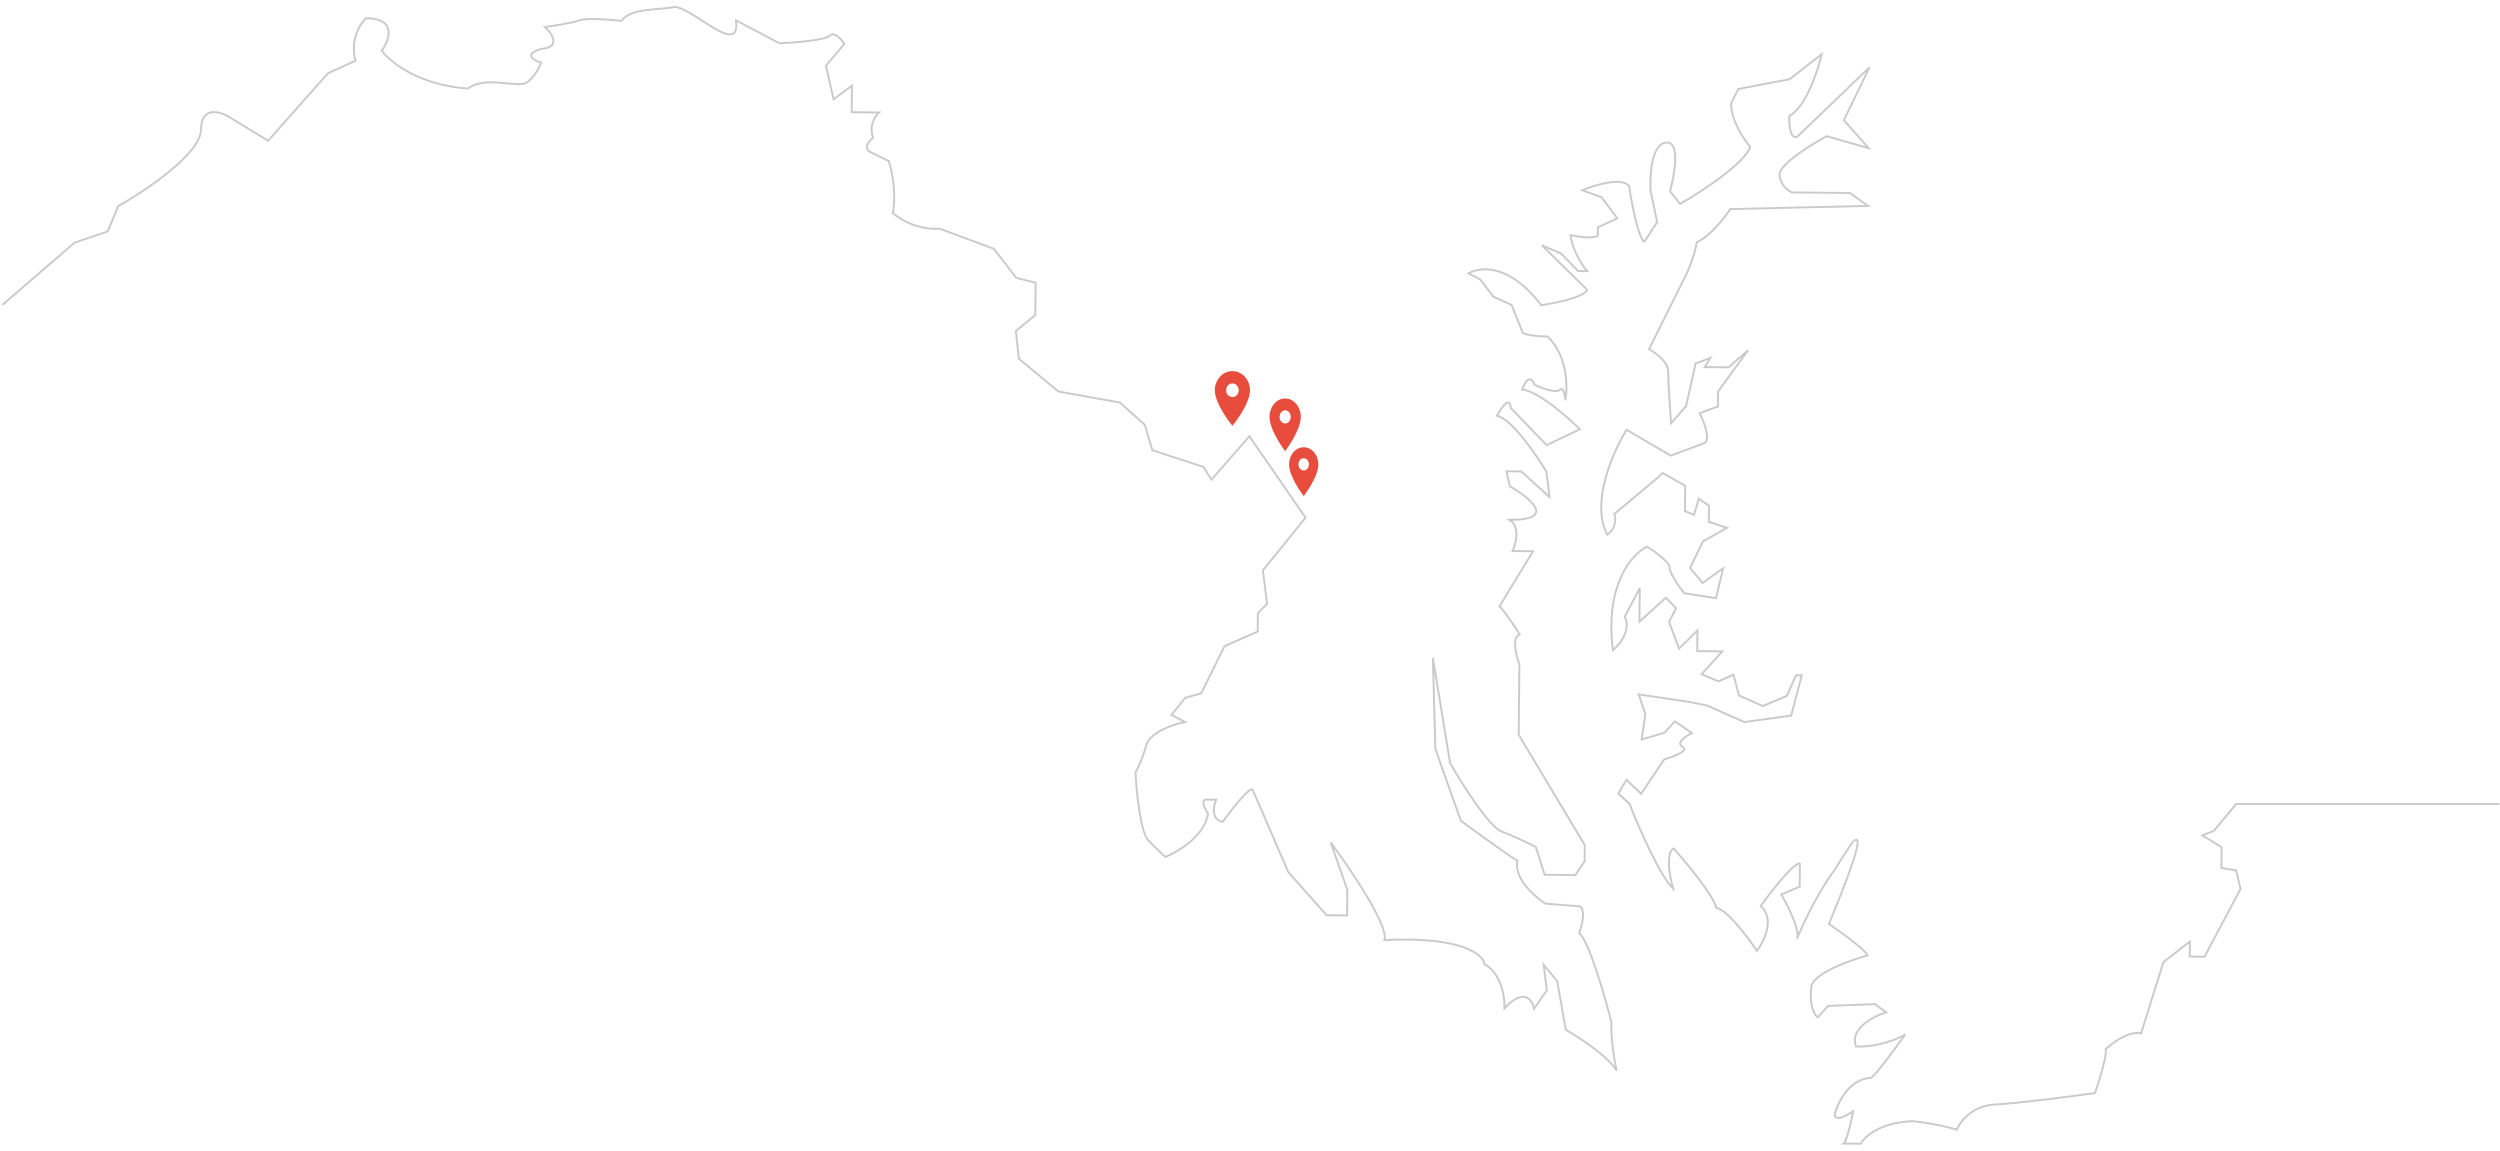
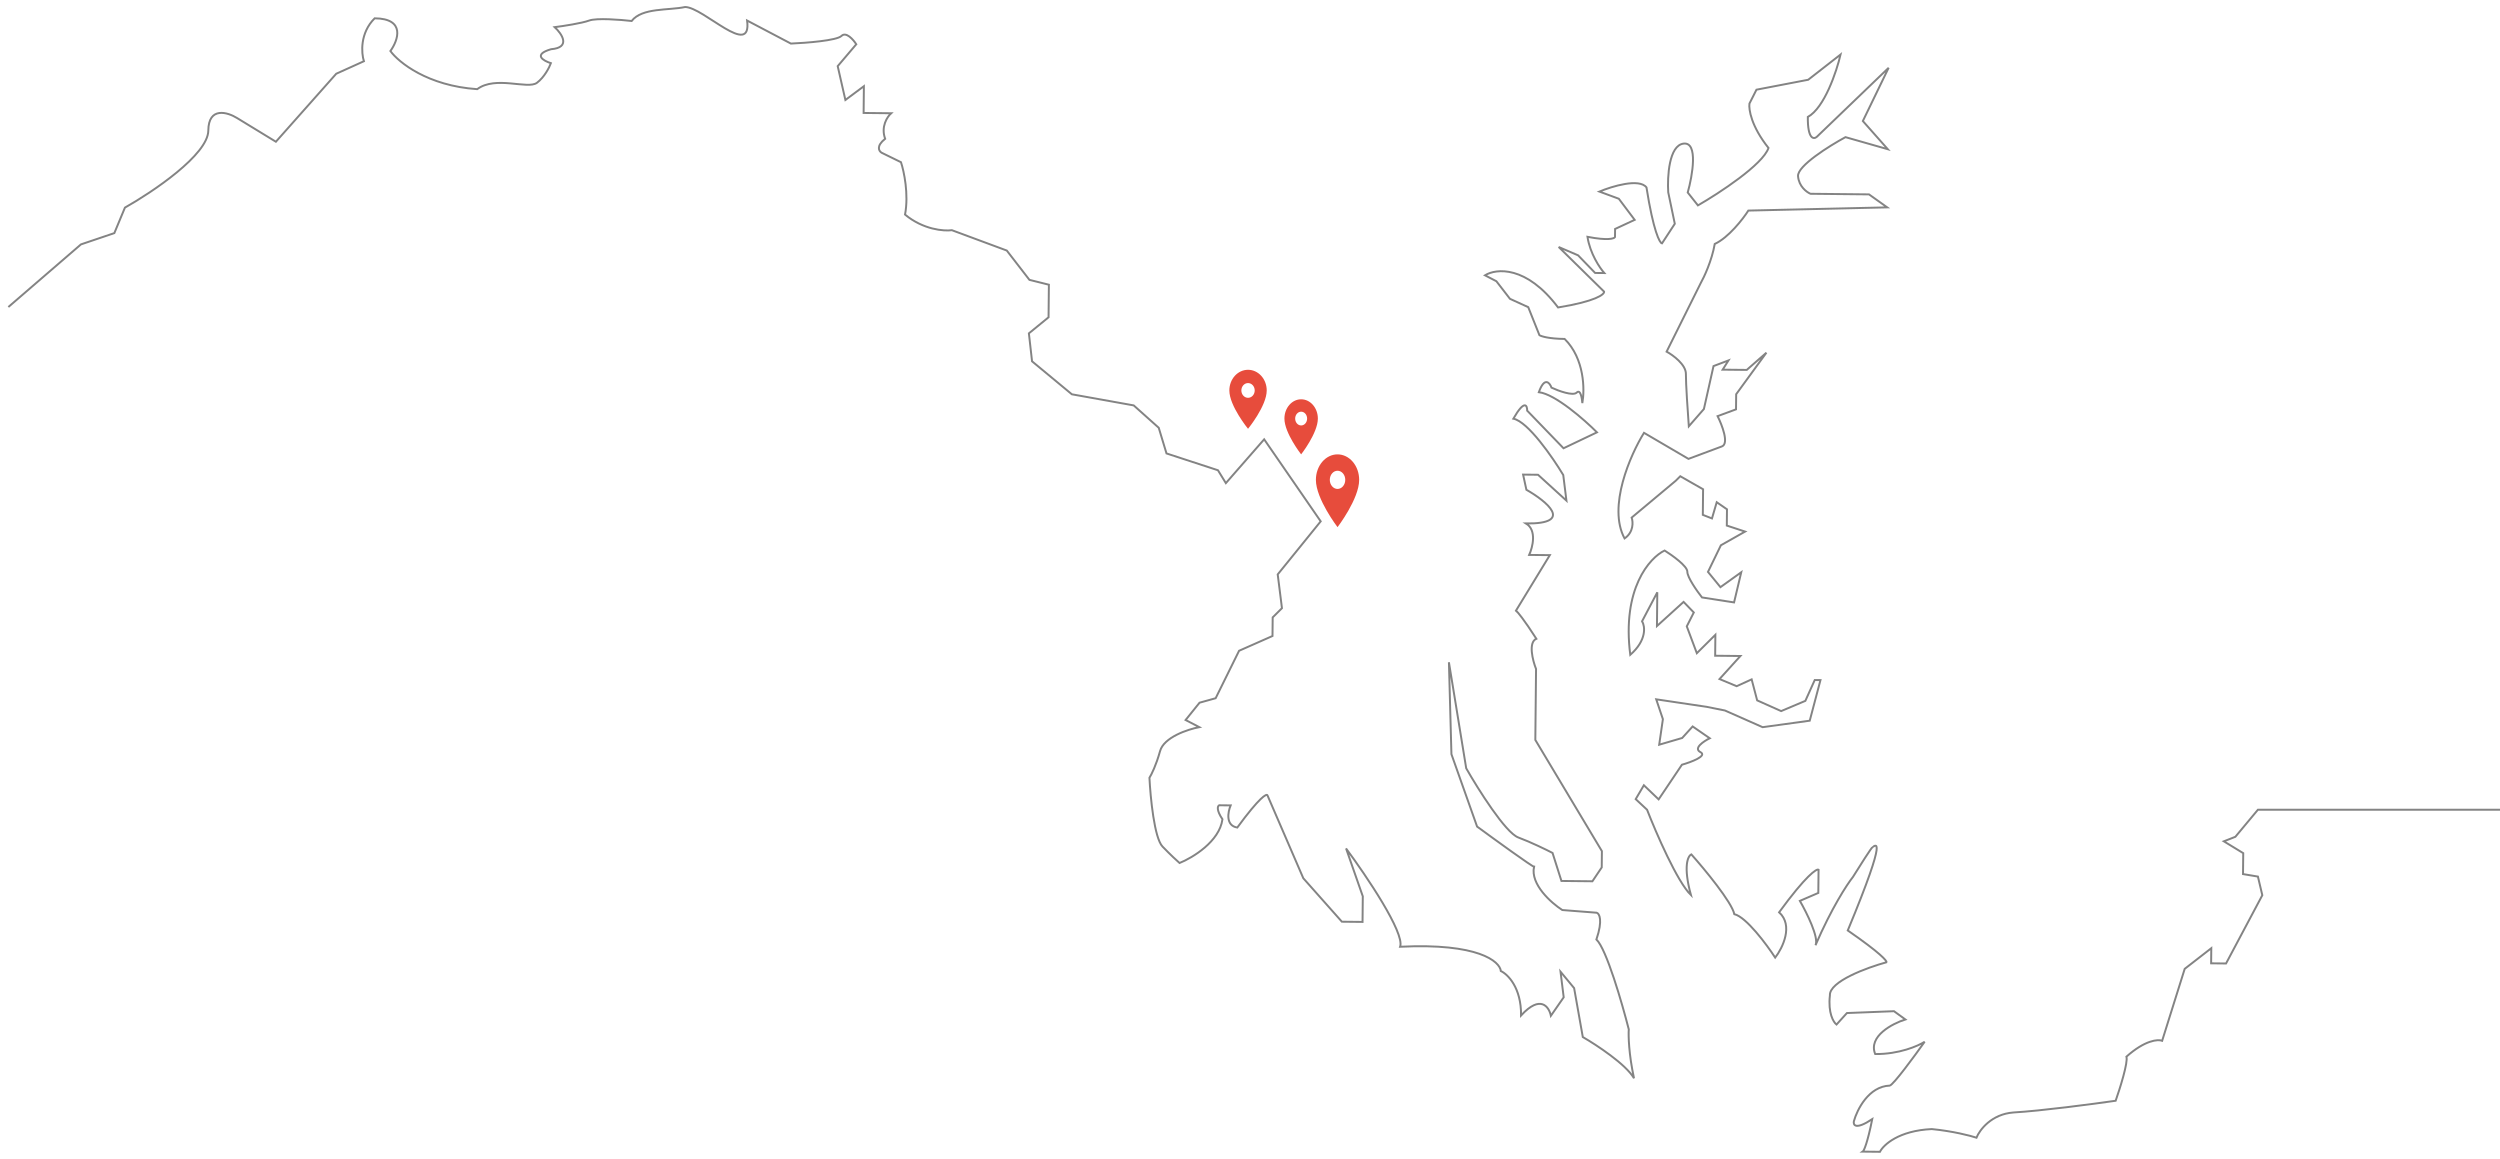
- <svg xmlns="http://www.w3.org/2000/svg" width="1280" height="589" viewBox="0 0 1280 589" fill="none">
-   <path d="M1.25 156.084L38.155 124.25L55.129 118.513L60.51 105.559C74.59 97.624 102.78 78.678 102.905 66.379C103.029 54.08 112.721 57.019 117.551 60.027L137.262 72.059L167.944 37.488L182.007 31.13C180.688 26.976 179.936 16.797 187.478 9.306C203.342 9.471 199.42 20.469 195.476 25.948C199.695 31.708 214.429 43.649 239.61 45.331C249.014 38.332 265.273 45.598 269.975 42.099C273.736 39.299 276.276 34.279 277.075 32.12C273.199 30.896 267.787 27.765 277.147 25.024C287.422 24.185 282.671 17.197 279.011 13.807C283.294 13.261 292.797 11.822 296.544 10.442C300.291 9.062 312.492 10.017 318.124 10.666C323.443 3.823 336.897 5.371 345.315 3.566C354.647 3.663 379.314 29.937 376.835 10.442L399.086 22.154C406.672 21.839 422.434 20.623 424.79 18.282C427.147 15.941 430.799 20.119 432.331 22.5L422.885 33.638L426.794 50.828L436.198 43.83L436.06 57.43L450.058 57.575C448.095 59.329 444.739 64.38 447.01 70.554C442.305 74.289 443.835 76.828 445.188 77.631L455.055 82.465C456.565 87.014 459.09 98.71 457.118 109.097C466.374 116.763 476.865 117.582 480.953 117.033L508.847 127.377L520.362 142.281L530.253 144.749L530.085 161.306L520.086 169.481L521.692 183.69L541.938 200.459L573.379 206.109L586.097 217.477L590.047 230.528L616.209 239.08L620.226 245.627L639.701 223.358L668.443 265.052L646.588 292.028L648.747 309.2L644.033 313.881L643.937 323.342L626.945 330.853L615.035 354.975L606.846 357.255L599.757 366.052L606.72 369.672C600.876 370.794 588.702 374.807 586.764 381.883C584.826 388.959 582.365 393.862 581.377 395.429C581.861 405.29 583.866 426.087 588.023 430.388C592.179 434.689 595.531 437.76 596.687 438.758C603.325 436.067 616.98 427.851 618.495 416.513C615.277 411.748 616.035 409.785 616.817 409.399L622.649 409.46C621.255 412.796 619.979 419.722 626.035 420.731C637.391 405.237 640.988 403.343 641.367 404.332L659.605 446.509L679.214 468.594L689.712 468.703L689.844 455.694L681.341 431.36C691.507 445.067 711.238 474.249 708.833 481.321C748.517 479.369 759.505 488.748 760.038 493.681C763.522 495.294 770.453 502.069 770.309 516.26C780.218 505.482 784.547 511.874 785.473 516.418L791.985 507.024L790.367 493.997L797.282 502.348L801.696 527.231C808.655 531.246 823.605 541.061 827.732 548.2C825.057 535.872 824.841 526.487 825.068 523.335C821.702 510.093 813.699 482.413 808.615 477.629C811.982 467.729 810.11 464.437 808.753 464.029L791.267 462.664C785.665 459.058 774.951 449.603 776.908 440.634C775.975 440.624 757.214 427.025 747.95 420.226L734.907 383.426L733.63 336.695L742.417 390.6C748.53 401.309 762.384 423.333 768.893 425.767C775.401 428.2 783.217 432.027 786.312 433.636L790.834 447.876L806.581 448.039L811.319 440.992L811.403 432.714L777.561 376.182L777.927 340.113C776.221 335.759 773.864 326.588 778.082 324.739C771.651 314.737 768.499 311.038 767.728 310.439L784.929 282.232L774.431 282.123C776.221 278.199 778.408 269.509 772.843 266.14C797.572 266.397 783.263 254.815 773.017 248.992L771.345 241.287L778.927 241.366L793.376 254.526L791.758 241.499C786.404 232.573 773.834 214.347 766.383 212.85C772.083 202.974 773.452 206.024 773.424 208.783L791.896 227.899L808.894 219.797C802.542 213.423 787.741 200.417 779.352 199.383C782.233 191.371 784.846 194.512 785.792 197.085C789.275 198.698 796.714 201.456 798.599 199.584C800.485 197.711 801.293 202.371 801.461 204.936C802.696 198.247 802.623 182.358 792.459 172.317C784.527 172.235 780.612 171.011 779.646 170.41L773.957 156.158L764.667 151.921L757.758 142.979L751.956 139.962C757.63 136.473 773.006 134.859 789.121 156.316C808.285 153.203 812.715 149.662 812.535 148.28L789.433 125.568L799.306 129.81L807.965 138.771L812.631 138.819C810.324 136.233 805.381 128.927 804.068 120.398C814.314 122.397 817.669 121.328 818.066 120.544L818.108 116.405L828.07 111.777L820.013 101.049L810.134 97.398C816.577 94.705 830.386 90.513 834.071 95.282C837.578 117.554 840.784 123.54 841.948 123.749L848.466 113.764L845.128 97.762C844.625 89.872 845.487 73.875 852.962 73.007C860.437 72.138 857.464 89.218 855.043 97.866L860.226 104.425C870.983 98.229 893.218 83.716 896.104 75.23C887.349 64.258 885.997 55.61 886.416 52.657L889.987 45.598L916.287 40.55L932.75 27.711C930.718 36.363 924.542 54.828 916.095 59.471C915.98 70.824 919.09 70.936 920.66 69.572L957.18 34.471L944.073 61.537L956.76 75.862L935.24 69.724C927.029 74.172 910.71 84.371 911.124 89.579C911.538 94.787 915.514 97.707 917.45 98.516L947.195 98.825L956.461 105.427L885.865 107.057C883.099 111.365 875.81 120.79 868.777 124.029C867.291 132.529 863.357 140.925 861.575 144.06L844.307 178.771C847.594 180.579 854.157 185.378 854.109 190.109C854.061 194.839 855.075 209.831 855.589 216.735L863.261 207.945L868.148 186.115L875.76 183.238L872.796 187.938L885.044 188.065L895.049 179.299L879.669 200.428L879.591 208.115L870.224 211.565C872.511 216.123 876.148 225.583 872.401 226.964C868.654 228.344 859.52 231.758 855.421 233.292L832.807 220.046C825.888 231.21 814.227 257.582 822.93 273.758C827.629 270.495 827.293 265.327 826.537 263.151L848.892 244.46L851.249 242.119L862.848 248.745L862.716 261.753L867.364 263.576L869.78 255.322L874.994 258.924L874.91 267.202L884.212 270.256L871.892 277.224L865.338 290.757L871.676 298.511L882.252 290.933L878.597 306.271L862.29 303.736C859.795 300.556 854.811 293.486 854.84 290.648C854.869 287.81 847.147 282.289 843.283 279.883C835.663 283.549 821.504 299.29 825.83 332.924C834.305 325.443 833.365 318.416 831.836 315.837L839.568 301.133L839.394 318.281L852.935 306.004L858.13 311.38L854.558 318.439L859.67 332.094L869.098 322.73L868.99 333.373L881.821 333.507L871.203 345.224L879.915 348.863L887.534 345.394L890.342 356.068L902.536 361.517L914.838 356.323L919.612 345.728L922.528 345.758L917.069 366.399L893.12 369.698L873.957 361.219L864.643 359.348L839.017 355.533L842.414 365.622L840.533 378.612L852.234 375.186L857.543 369.327L866.231 375.332C863.105 376.876 857.78 380.448 861.494 382.379C865.207 384.31 856.776 387.455 852.096 388.786L840.251 406.403L832.741 399.229L828.587 406.282L834.365 411.664C838.913 423.342 849.742 448.371 856.674 455.066C852.623 440.358 855.126 435.141 856.884 434.371C863.612 441.931 877.404 458.594 878.741 464.758C884.793 466.24 895.113 480.107 899.516 486.855C903.26 481.965 908.898 470.512 901.5 463.812C915.223 445.031 920.585 441.539 921.551 442.14L921.432 453.966L912.058 458.008C915.497 463.958 921.9 476.798 919.996 480.563C928.119 461.724 936.058 449.585 939.013 445.87C942.175 440.778 948.617 430.595 949.083 430.6C949.667 430.606 957.928 421.23 936.404 473.046C953.086 484.574 956.467 488.63 956.073 489.218C946.324 491.876 926.925 498.967 927.32 506.068C926.296 515.046 929.126 519.688 930.67 520.887L935.979 515.028L959.904 514.095L965.694 518.295C959.062 520.394 946.708 526.849 950.35 535.876C962.481 536.002 972.168 531.766 975.495 529.633C970.367 536.873 959.642 551.466 957.77 551.92C947.034 552.281 941.12 564.165 939.504 570.062C939.096 572.029 940.392 574.565 948.848 568.976C946.391 581.251 944.602 585.096 944.015 585.484L952.763 585.575C954.549 582.046 962.322 574.794 979.129 574.023C989.851 575.08 998.732 577.381 1001.83 578.399C1003.43 574.473 1009.42 566.414 1020.63 565.584C1034.64 564.784 1061.11 561.275 1072.6 559.621C1074.81 553.336 1078.98 540.054 1078.08 537.206C1087.5 528.788 1094.11 528.305 1096.24 529.116L1107.7 492.57L1121.22 482.067L1121.14 489.754L1128.72 489.833L1147.16 455.134L1144.92 445.649L1137.35 444.387L1137.46 433.744L1127.6 427.728L1133.46 425.423L1144.92 411.664L1279.75 411.664" stroke="#1E1E1E50" stroke-opacity="0.75" />
-   <path d="M658 216.825C657.242 216.825 656.516 216.469 655.98 215.836C655.444 215.204 655.143 214.345 655.143 213.45C655.143 212.555 655.444 211.696 655.98 211.064C656.516 210.431 657.242 210.075 658 210.075C658.758 210.075 659.484 210.431 660.02 211.064C660.556 211.696 660.857 212.555 660.857 213.45C660.857 213.893 660.783 214.332 660.64 214.742C660.496 215.151 660.286 215.523 660.02 215.836C659.755 216.15 659.44 216.398 659.093 216.568C658.747 216.738 658.375 216.825 658 216.825ZM658 204C655.878 204 653.843 204.996 652.343 206.768C650.843 208.54 650 210.944 650 213.45C650 220.538 658 231 658 231C658 231 666 220.538 666 213.45C666 210.944 665.157 208.54 663.657 206.768C662.157 204.996 660.122 204 658 204Z" fill="#E74C3C" />
-   <path d="M667.5 240.875C666.79 240.875 666.108 240.546 665.606 239.96C665.104 239.374 664.821 238.579 664.821 237.75C664.821 236.921 665.104 236.126 665.606 235.54C666.108 234.954 666.79 234.625 667.5 234.625C668.21 234.625 668.892 234.954 669.394 235.54C669.896 236.126 670.179 236.921 670.179 237.75C670.179 238.16 670.109 238.567 669.975 238.946C669.84 239.325 669.643 239.67 669.394 239.96C669.145 240.25 668.85 240.48 668.525 240.637C668.2 240.794 667.852 240.875 667.5 240.875ZM667.5 229C665.511 229 663.603 229.922 662.197 231.563C660.79 233.204 660 235.429 660 237.75C660 244.312 667.5 254 667.5 254C667.5 254 675 244.312 675 237.75C675 235.429 674.21 233.204 672.803 231.563C671.397 229.922 669.489 229 667.5 229Z" fill="#E74C3C" />
-   <path d="M631 203.3C630.148 203.3 629.33 202.931 628.727 202.275C628.124 201.618 627.786 200.728 627.786 199.8C627.786 198.872 628.124 197.982 628.727 197.325C629.33 196.669 630.148 196.3 631 196.3C631.852 196.3 632.67 196.669 633.273 197.325C633.876 197.982 634.214 198.872 634.214 199.8C634.214 200.26 634.131 200.715 633.97 201.139C633.808 201.564 633.571 201.95 633.273 202.275C632.974 202.6 632.62 202.858 632.23 203.034C631.84 203.209 631.422 203.3 631 203.3ZM631 190C628.613 190 626.324 191.032 624.636 192.87C622.948 194.708 622 197.201 622 199.8C622 207.15 631 218 631 218C631 218 640 207.15 640 199.8C640 197.201 639.052 194.708 637.364 192.87C635.676 191.032 633.387 190 631 190Z" fill="#E74C3C" />
+ <svg xmlns="http://www.w3.org/2000/svg" width="1271" height="589" viewBox="0 0 1271 589" fill="none">
+   <path d="M4.25 156.084L41.155 124.25L58.129 118.513L63.51 105.559C77.59 97.624 105.78 78.678 105.905 66.379C106.029 54.08 115.721 57.019 120.551 60.027L140.262 72.059L170.944 37.488L185.007 31.13C183.688 26.976 182.936 16.797 190.478 9.306C206.342 9.471 202.42 20.469 198.476 25.948C202.695 31.708 217.429 43.649 242.61 45.331C252.014 38.332 268.273 45.598 272.975 42.099C276.736 39.299 279.276 34.279 280.075 32.12C276.199 30.896 270.787 27.765 280.147 25.024C290.422 24.185 285.671 17.197 282.011 13.807C286.294 13.261 295.797 11.822 299.544 10.442C303.291 9.062 315.492 10.017 321.124 10.666C326.443 3.823 339.897 5.371 348.315 3.566C357.647 3.663 382.314 29.937 379.835 10.442L402.086 22.154C409.672 21.839 425.434 20.623 427.79 18.282C430.147 15.941 433.799 20.119 435.331 22.5L425.885 33.638L429.794 50.828L439.198 43.83L439.06 57.43L453.058 57.575C451.095 59.329 447.739 64.38 450.01 70.554C445.305 74.289 446.835 76.828 448.188 77.631L458.055 82.465C459.565 87.014 462.09 98.71 460.118 109.097C469.374 116.763 479.865 117.582 483.953 117.033L511.847 127.377L523.362 142.281L533.253 144.749L533.085 161.306L523.086 169.481L524.692 183.69L544.938 200.459L576.379 206.109L589.097 217.477L593.047 230.528L619.209 239.08L623.226 245.627L642.701 223.358L671.443 265.052L649.588 292.028L651.747 309.2L647.033 313.881L646.937 323.342L629.945 330.853L618.035 354.975L609.846 357.255L602.757 366.052L609.72 369.672C603.876 370.794 591.702 374.807 589.764 381.883C587.826 388.959 585.365 393.862 584.377 395.429C584.861 405.29 586.866 426.087 591.023 430.388C595.179 434.689 598.531 437.76 599.687 438.758C606.325 436.067 619.98 427.851 621.495 416.513C618.277 411.748 619.035 409.785 619.817 409.399L625.649 409.46C624.255 412.796 622.979 419.722 629.035 420.731C640.391 405.237 643.988 403.343 644.367 404.332L662.605 446.509L682.214 468.594L692.712 468.703L692.844 455.694L684.341 431.36C694.507 445.067 714.238 474.249 711.833 481.321C751.517 479.369 762.505 488.748 763.038 493.681C766.522 495.294 773.453 502.069 773.309 516.26C783.218 505.482 787.547 511.874 788.473 516.418L794.985 507.024L793.367 493.997L800.282 502.348L804.696 527.231C811.655 531.246 826.605 541.061 830.732 548.2C828.057 535.872 827.841 526.487 828.068 523.335C824.702 510.093 816.699 482.413 811.615 477.629C814.982 467.729 813.11 464.437 811.753 464.029L794.267 462.664C788.665 459.058 777.951 449.603 779.908 440.634C778.975 440.624 760.214 427.025 750.95 420.226L737.907 383.426L736.63 336.695L745.417 390.6C751.53 401.309 765.384 423.333 771.893 425.767C778.401 428.2 786.217 432.027 789.312 433.636L793.834 447.876L809.581 448.039L814.319 440.992L814.403 432.714L780.561 376.182L780.927 340.113C779.221 335.759 776.864 326.588 781.082 324.739C774.651 314.737 771.499 311.038 770.728 310.439L787.929 282.232L777.431 282.123C779.221 278.199 781.408 269.509 775.843 266.14C800.572 266.397 786.263 254.815 776.017 248.992L774.345 241.287L781.927 241.366L796.376 254.526L794.758 241.499C789.404 232.573 776.834 214.347 769.383 212.85C775.083 202.974 776.452 206.024 776.424 208.783L794.896 227.899L811.894 219.797C805.542 213.423 790.741 200.417 782.352 199.383C785.233 191.371 787.846 194.512 788.792 197.085C792.275 198.698 799.714 201.456 801.599 199.584C803.485 197.711 804.293 202.371 804.461 204.936C805.696 198.247 805.623 182.358 795.459 172.317C787.527 172.235 783.612 171.011 782.646 170.41L776.957 156.158L767.667 151.921L760.758 142.979L754.956 139.962C760.63 136.473 776.006 134.859 792.121 156.316C811.285 153.203 815.715 149.662 815.535 148.28L792.433 125.568L802.306 129.81L810.965 138.771L815.631 138.819C813.324 136.233 808.381 128.927 807.068 120.398C817.314 122.397 820.669 121.328 821.066 120.544L821.108 116.405L831.07 111.777L823.013 101.049L813.134 97.398C819.577 94.705 833.386 90.513 837.071 95.282C840.578 117.554 843.784 123.54 844.948 123.749L851.466 113.764L848.128 97.762C847.625 89.872 848.487 73.875 855.962 73.007C863.437 72.138 860.464 89.218 858.043 97.866L863.226 104.425C873.983 98.229 896.218 83.716 899.104 75.23C890.349 64.258 888.997 55.61 889.416 52.657L892.987 45.598L919.287 40.55L935.75 27.711C933.718 36.363 927.542 54.828 919.095 59.471C918.98 70.824 922.09 70.936 923.66 69.572L960.18 34.471L947.073 61.537L959.76 75.862L938.24 69.724C930.029 74.172 913.71 84.371 914.124 89.579C914.538 94.787 918.514 97.707 920.45 98.516L950.195 98.825L959.461 105.427L888.865 107.057C886.099 111.365 878.81 120.79 871.777 124.029C870.291 132.529 866.357 140.925 864.575 144.06L847.307 178.771C850.594 180.579 857.157 185.378 857.109 190.109C857.061 194.839 858.075 209.831 858.589 216.735L866.261 207.945L871.148 186.115L878.76 183.238L875.796 187.938L888.044 188.065L898.049 179.299L882.669 200.428L882.591 208.115L873.224 211.565C875.511 216.123 879.148 225.583 875.401 226.964C871.654 228.344 862.52 231.758 858.421 233.292L835.807 220.046C828.888 231.21 817.227 257.582 825.93 273.758C830.629 270.495 830.293 265.327 829.537 263.151L851.892 244.46L854.249 242.119L865.848 248.745L865.716 261.753L870.364 263.576L872.78 255.322L877.994 258.924L877.91 267.202L887.212 270.256L874.892 277.224L868.338 290.757L874.676 298.511L885.252 290.933L881.597 306.271L865.29 303.736C862.795 300.556 857.811 293.486 857.84 290.648C857.869 287.81 850.147 282.289 846.283 279.883C838.663 283.549 824.504 299.29 828.83 332.924C837.305 325.443 836.365 318.416 834.836 315.837L842.568 301.133L842.394 318.281L855.935 306.004L861.13 311.38L857.558 318.439L862.67 332.094L872.098 322.73L871.99 333.373L884.821 333.507L874.203 345.224L882.915 348.863L890.534 345.394L893.342 356.068L905.536 361.517L917.838 356.323L922.612 345.728L925.528 345.758L920.069 366.399L896.12 369.698L876.957 361.219L867.643 359.348L842.017 355.533L845.414 365.622L843.533 378.612L855.234 375.186L860.543 369.327L869.231 375.332C866.105 376.876 860.78 380.448 864.494 382.379C868.207 384.31 859.776 387.455 855.096 388.786L843.251 406.403L835.741 399.229L831.587 406.282L837.365 411.664C841.913 423.342 852.742 448.371 859.674 455.066C855.623 440.358 858.126 435.141 859.884 434.371C866.612 441.931 880.404 458.594 881.741 464.758C887.793 466.24 898.113 480.107 902.516 486.855C906.26 481.965 911.898 470.512 904.5 463.812C918.223 445.031 923.585 441.539 924.551 442.14L924.432 453.966L915.058 458.008C918.497 463.958 924.9 476.798 922.996 480.563C931.119 461.724 939.058 449.585 942.013 445.87C945.175 440.778 951.617 430.595 952.083 430.6C952.667 430.606 960.928 421.23 939.404 473.046C956.086 484.574 959.467 488.63 959.073 489.218C949.324 491.876 929.925 498.967 930.32 506.068C929.296 515.046 932.126 519.688 933.67 520.887L938.979 515.028L962.904 514.095L968.694 518.295C962.062 520.394 949.708 526.849 953.35 535.876C965.481 536.002 975.168 531.766 978.495 529.633C973.367 536.873 962.642 551.466 960.77 551.92C950.034 552.281 944.12 564.165 942.504 570.062C942.096 572.029 943.392 574.565 951.848 568.976C949.391 581.251 947.602 585.096 947.015 585.484L955.763 585.575C957.549 582.046 965.322 574.794 982.129 574.023C992.851 575.08 1001.73 577.381 1004.83 578.399C1006.43 574.473 1012.42 566.414 1023.63 565.584C1037.64 564.784 1064.11 561.275 1075.6 559.621C1077.81 553.336 1081.98 540.054 1081.08 537.206C1090.5 528.788 1097.11 528.305 1099.24 529.116L1110.7 492.57L1124.22 482.067L1124.14 489.754L1131.72 489.833L1150.16 455.134L1147.92 445.649L1140.35 444.387L1140.46 433.744L1130.6 427.728L1136.46 425.423L1147.92 411.664L1282.75 411.664" stroke="#1E1E1E" stroke-opacity="0.55" />
+   <path d="M661.5 216.3C660.695 216.3 659.923 215.931 659.353 215.275C658.784 214.618 658.464 213.728 658.464 212.8C658.464 211.872 658.784 210.982 659.353 210.325C659.923 209.669 660.695 209.3 661.5 209.3C662.305 209.3 663.077 209.669 663.647 210.325C664.216 210.982 664.536 211.872 664.536 212.8C664.536 213.26 664.457 213.715 664.305 214.139C664.152 214.564 663.928 214.95 663.647 215.275C663.365 215.6 663.03 215.858 662.662 216.034C662.293 216.209 661.899 216.3 661.5 216.3ZM661.5 203C659.246 203 657.084 204.032 655.49 205.87C653.896 207.708 653 210.201 653 212.8C653 220.15 661.5 231 661.5 231C661.5 231 670 220.15 670 212.8C670 210.201 669.104 207.708 667.51 205.87C665.916 204.032 663.754 203 661.5 203Z" fill="#E74C3C" />
+   <path d="M680 248.575C678.958 248.575 677.959 248.088 677.222 247.22C676.485 246.353 676.071 245.177 676.071 243.95C676.071 242.723 676.485 241.547 677.222 240.68C677.959 239.812 678.958 239.325 680 239.325C681.042 239.325 682.041 239.812 682.778 240.68C683.515 241.547 683.929 242.723 683.929 243.95C683.929 244.557 683.827 245.159 683.63 245.72C683.432 246.281 683.143 246.791 682.778 247.22C682.413 247.65 681.98 247.991 681.503 248.223C681.027 248.455 680.516 248.575 680 248.575ZM680 231C677.083 231 674.285 232.364 672.222 234.793C670.159 237.222 669 240.515 669 243.95C669 253.663 680 268 680 268C680 268 691 253.663 691 243.95C691 240.515 689.841 237.222 687.778 234.793C685.715 232.364 682.917 231 680 231Z" fill="#E74C3C" />
+   <path d="M634.5 202.25C633.6 202.25 632.737 201.855 632.101 201.152C631.465 200.448 631.107 199.495 631.107 198.5C631.107 197.505 631.465 196.552 632.101 195.848C632.737 195.145 633.6 194.75 634.5 194.75C635.4 194.75 636.263 195.145 636.899 195.848C637.535 196.552 637.893 197.505 637.893 198.5C637.893 198.992 637.805 199.48 637.635 199.935C637.464 200.39 637.214 200.803 636.899 201.152C636.584 201.5 636.21 201.776 635.798 201.965C635.387 202.153 634.946 202.25 634.5 202.25ZM634.5 188C631.98 188 629.564 189.106 627.782 191.075C626.001 193.045 625 195.715 625 198.5C625 206.375 634.5 218 634.5 218C634.5 218 644 206.375 644 198.5C644 195.715 642.999 193.045 641.218 191.075C639.436 189.106 637.02 188 634.5 188Z" fill="#E74C3C" />
</svg>
